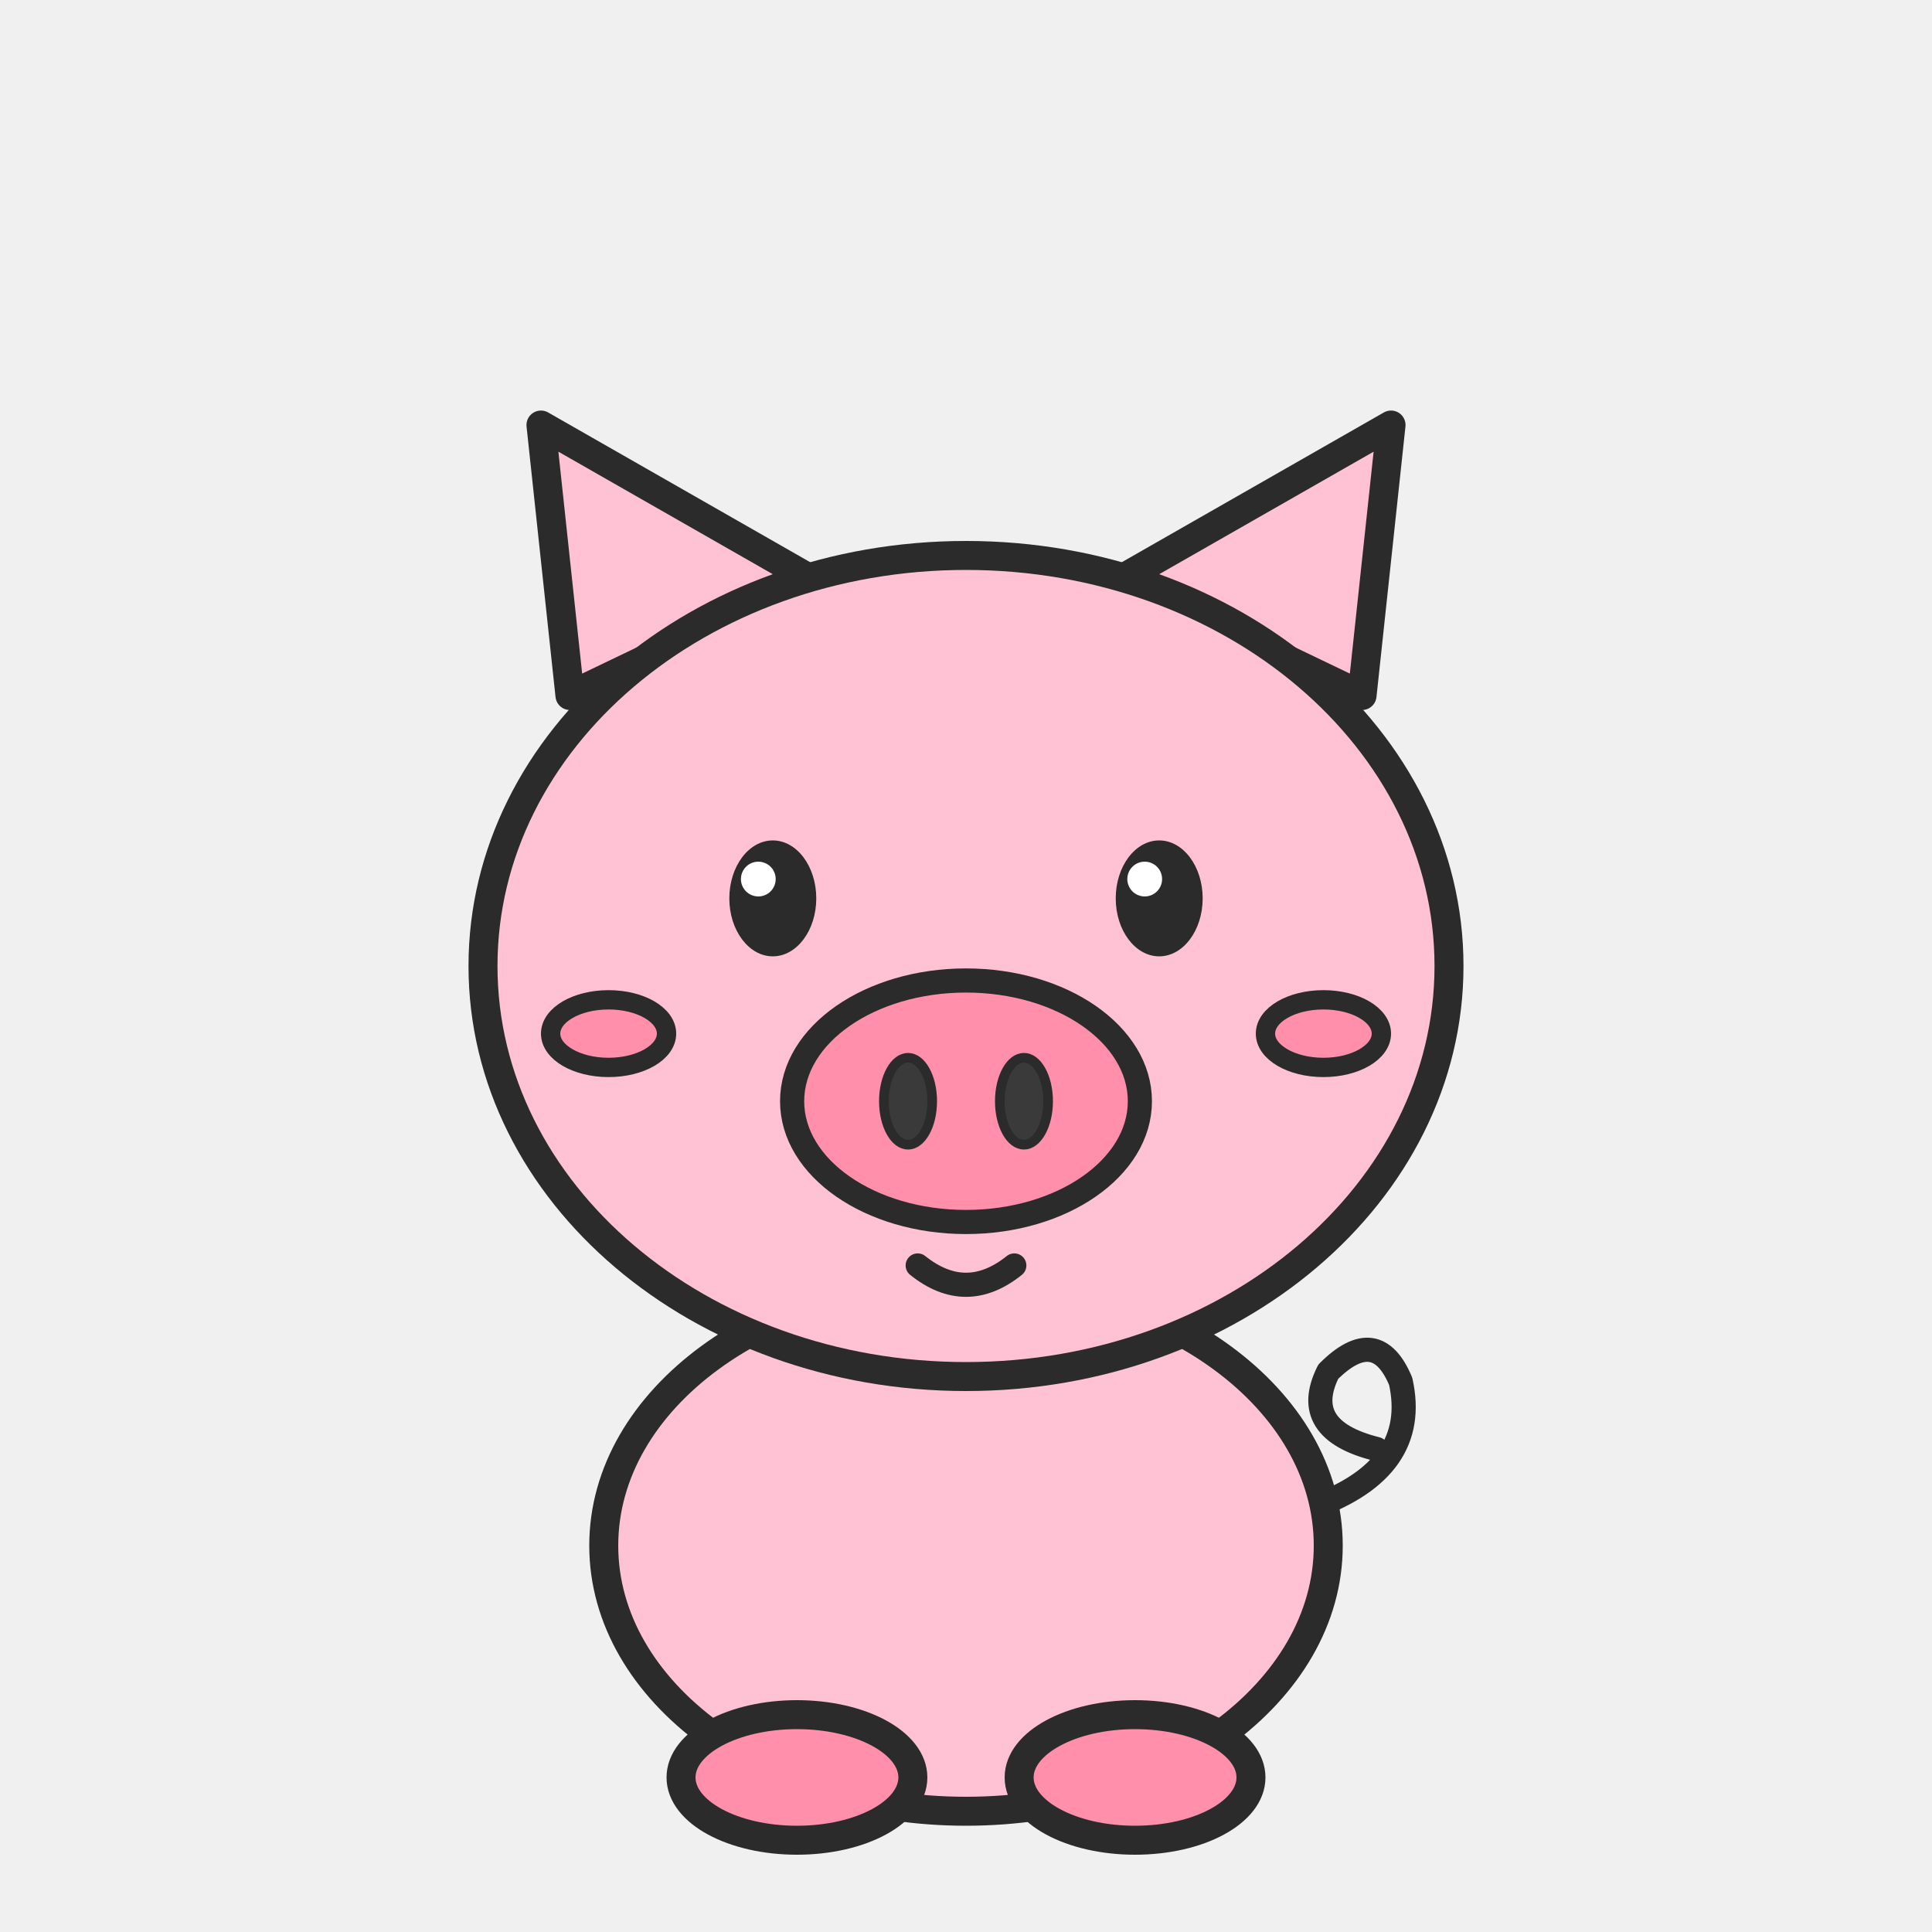
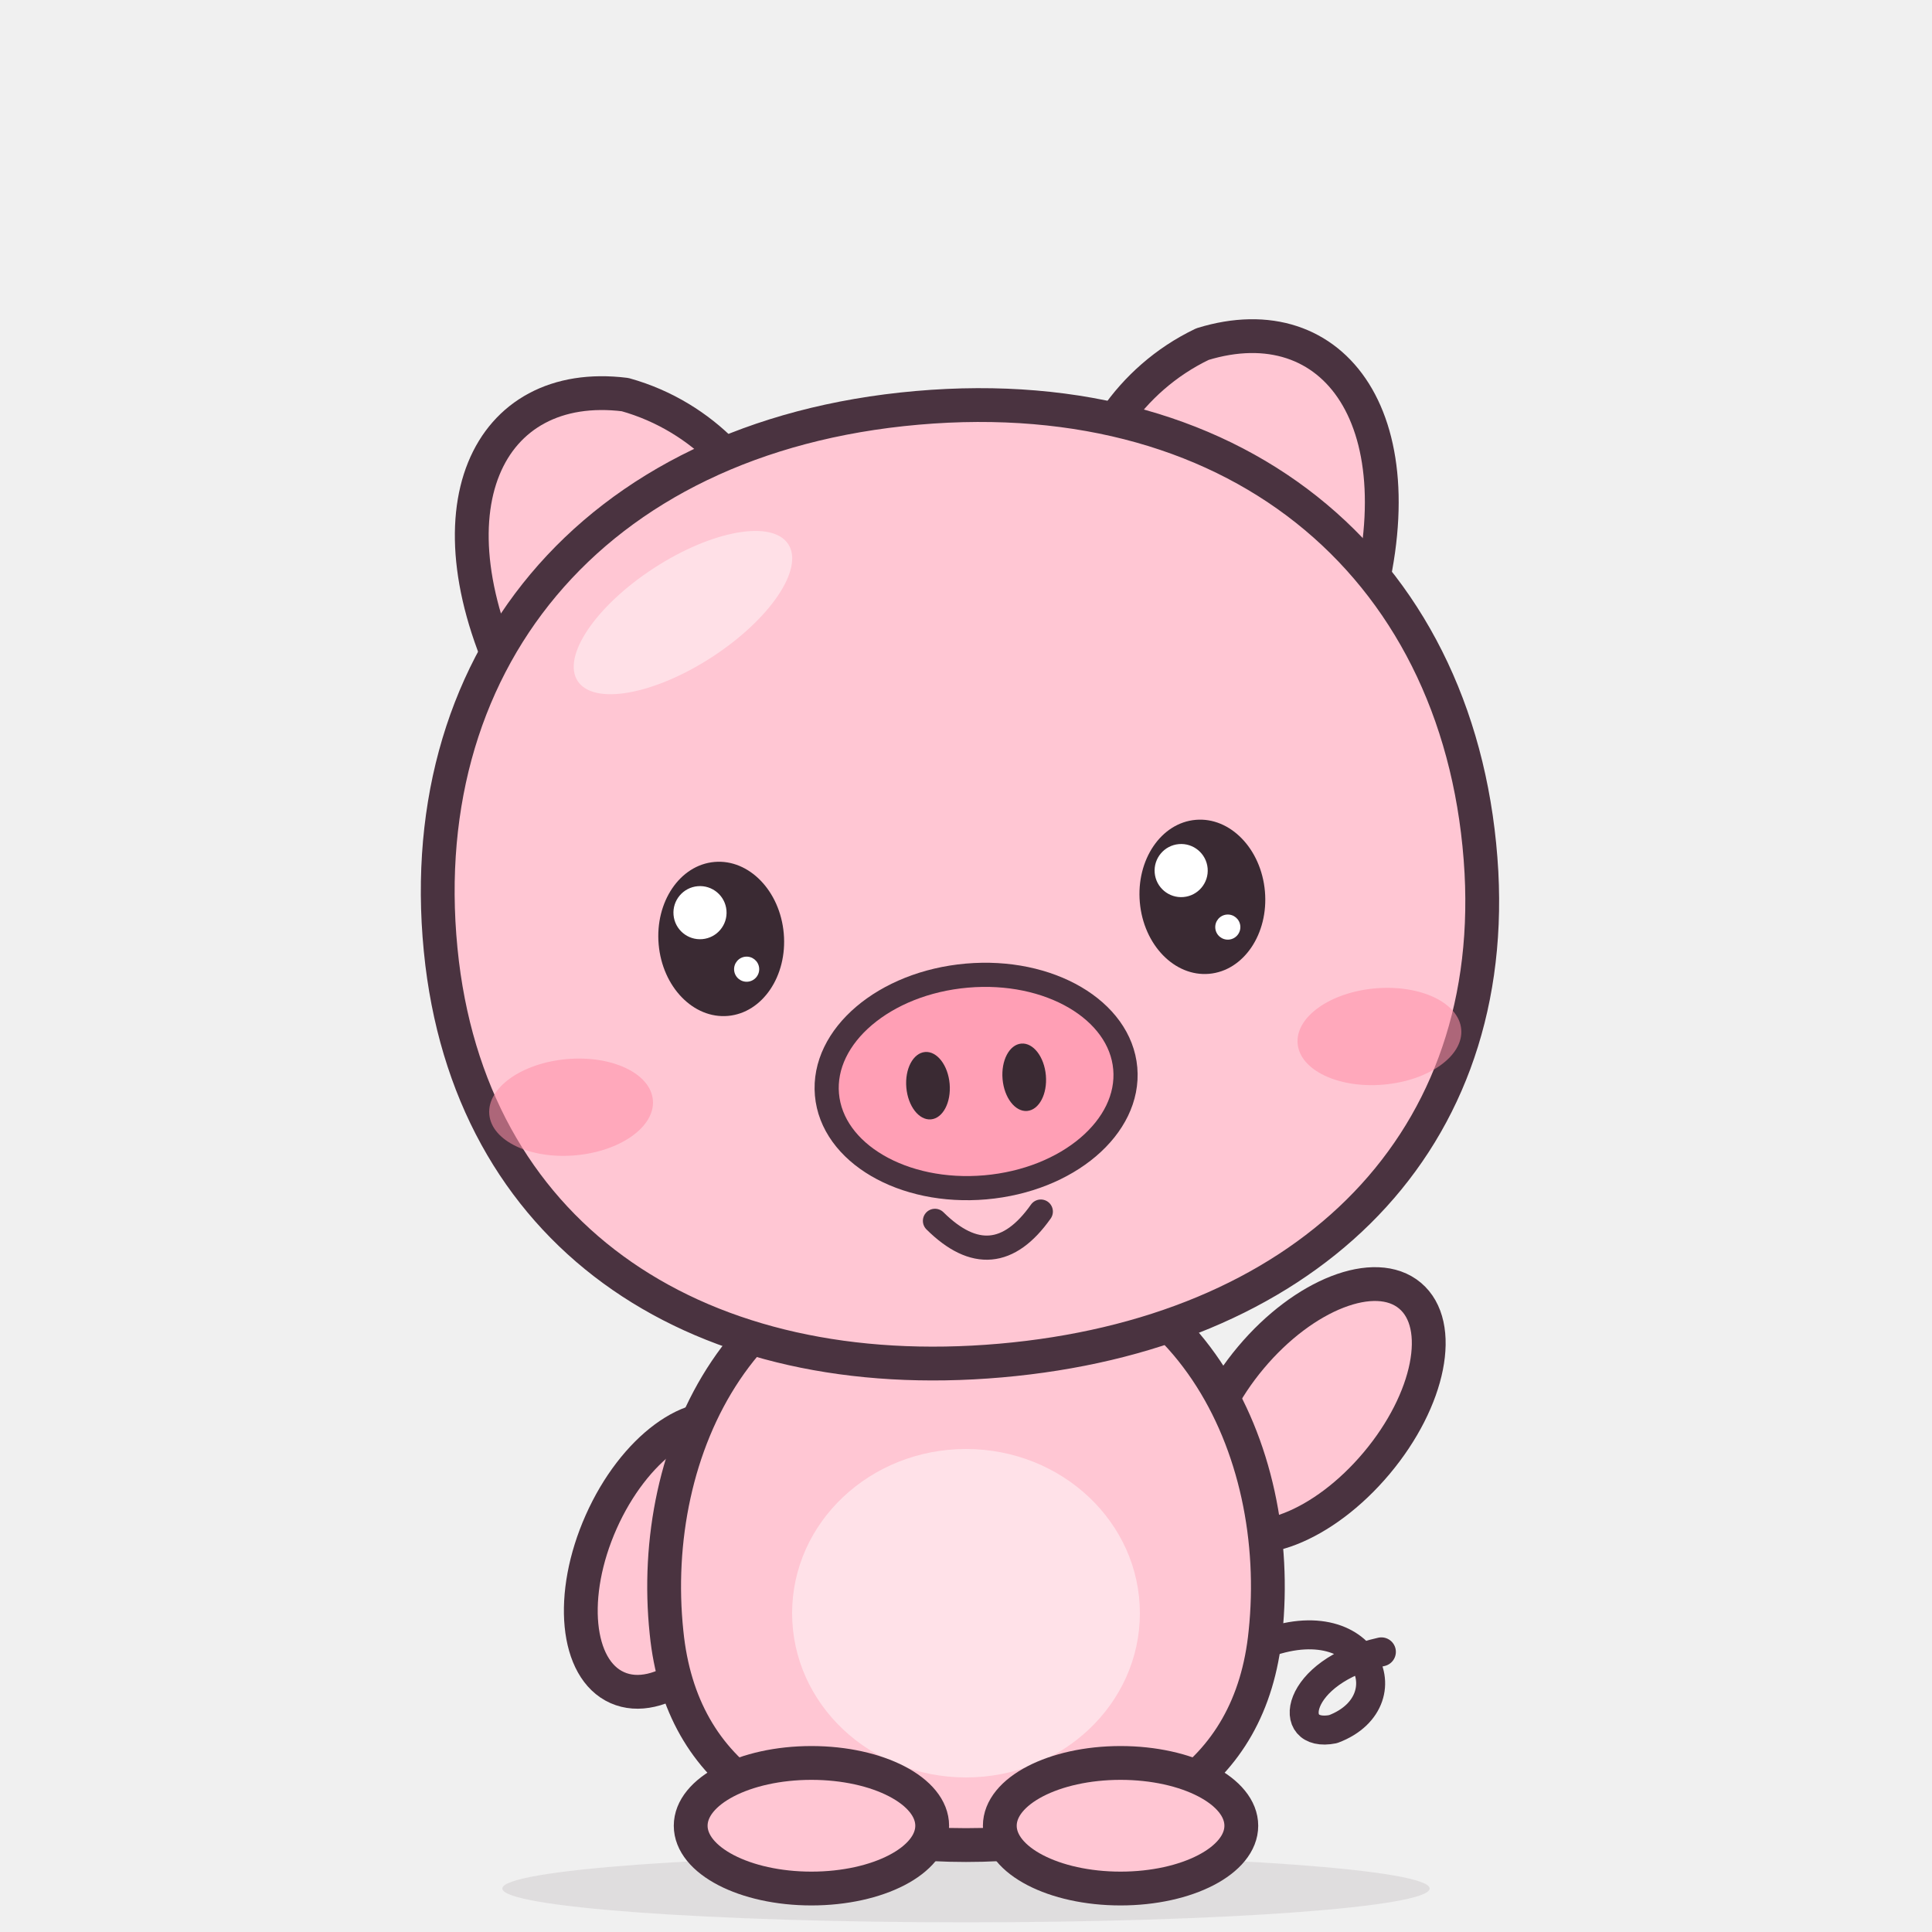
<svg xmlns="http://www.w3.org/2000/svg" viewBox="0 0 400 400">
-   <path d="M272 312 q22 -8 18 -26 q-5 -12 -15 -2 q-6 12 10 16" fill="none" stroke="#2b2b2b" stroke-width="5" stroke-linejoin="round" stroke-linecap="round" />
-   <ellipse cx="200" cy="320" rx="75" ry="55" fill="#ffc2d4" stroke="#2b2b2b" stroke-width="6" stroke-linejoin="round" stroke-linecap="round" />
-   <ellipse cx="165" cy="368" rx="24" ry="13" fill="#ff8fab" stroke="#2b2b2b" stroke-width="6" stroke-linejoin="round" stroke-linecap="round" />
-   <ellipse cx="235" cy="368" rx="24" ry="13" fill="#ff8fab" stroke="#2b2b2b" stroke-width="6" stroke-linejoin="round" stroke-linecap="round" />
-   <path d="M118 144 L112 88 L168 120 Z" fill="#ffc2d4" stroke="#2b2b2b" stroke-width="6" stroke-linejoin="round" stroke-linecap="round" />
-   <path d="M282 144 L288 88 L232 120 Z" fill="#ffc2d4" stroke="#2b2b2b" stroke-width="6" stroke-linejoin="round" stroke-linecap="round" />
-   <ellipse cx="200" cy="200" rx="100" ry="85" fill="#ffc2d4" stroke="#2b2b2b" stroke-width="6" stroke-linejoin="round" stroke-linecap="round" />
-   <ellipse cx="200" cy="228" rx="36" ry="25" fill="#ff8fab" stroke="#2b2b2b" stroke-width="5" stroke-linejoin="round" stroke-linecap="round" />
-   <ellipse cx="188" cy="228" rx="5" ry="9" fill="#3a3a3a" stroke="#2b2b2b" stroke-width="2" stroke-linejoin="round" stroke-linecap="round" />
-   <ellipse cx="212" cy="228" rx="5" ry="9" fill="#3a3a3a" stroke="#2b2b2b" stroke-width="2" stroke-linejoin="round" stroke-linecap="round" />
-   <ellipse cx="160" cy="186" rx="9" ry="12" fill="#2b2b2b" />
-   <circle cx="157" cy="182" r="3.6" fill="#fff" />
-   <ellipse cx="240" cy="186" rx="9" ry="12" fill="#2b2b2b" />
-   <circle cx="237" cy="182" r="3.6" fill="#fff" />
-   <ellipse cx="126" cy="214" rx="12" ry="7" fill="#ff8fab" stroke="#2b2b2b" stroke-width="4" stroke-linejoin="round" stroke-linecap="round" />
-   <ellipse cx="274" cy="214" rx="12" ry="7" fill="#ff8fab" stroke="#2b2b2b" stroke-width="4" stroke-linejoin="round" stroke-linecap="round" />
-   <path d="M190 262 Q200 270 210 262" fill="none" stroke="#2b2b2b" stroke-width="5" stroke-linejoin="round" stroke-linecap="round" />
+   <ellipse data-c="1" cx="200" cy="391" rx="96" ry="7" fill="#4a3340" opacity=".1" />
+   <path d="M258 342 C282 330 292 352 276 358 C266 360 268 346 286 342" fill="none" stroke="#4a3340" stroke-width="6" stroke-linejoin="round" stroke-linecap="round" />
+   <ellipse cx="140" cy="322" rx="17" ry="30" fill="#ffc6d3" stroke="#4a3340" stroke-width="7" stroke-linejoin="round" stroke-linecap="round" transform="rotate(24 140 322)" />
+   <ellipse cx="272" cy="292" rx="17" ry="31" fill="#ffc6d3" stroke="#4a3340" stroke-width="7" stroke-linejoin="round" stroke-linecap="round" transform="rotate(40 272 292)" />
+   <path d="M200 258 C246 258 266 300 262 338 C259 368 236 382 200 382 C164 382 141 368 138 338 C134 300 154 258 200 258Z" fill="#ffc6d3" stroke="#4a3340" stroke-width="7" stroke-linejoin="round" stroke-linecap="round" />
+   <ellipse data-c="1" cx="200" cy="334" rx="36" ry="34" fill="#ffe1e8" />
+   <ellipse cx="168" cy="378" rx="25" ry="13" fill="#ffc6d3" stroke="#4a3340" stroke-width="7" stroke-linejoin="round" stroke-linecap="round" />
+   <ellipse cx="232" cy="378" rx="25" ry="13" fill="#ffc6d3" stroke="#4a3340" stroke-width="7" stroke-linejoin="round" stroke-linecap="round" />
+   <g transform="rotate(-5 200 200)">
+     <path d="M112 136 C96 96 112 70 140 76 C156 82 166 96 168 108 Z" fill="#ffc6d3" stroke="#4a3340" stroke-width="7" stroke-linejoin="round" stroke-linecap="round" />
+     <g transform="translate(400 0) scale(-1 1)">
+       <path d="M112 136 C96 96 112 70 140 76 C156 82 166 96 168 108 Z" fill="#ffc6d3" stroke="#4a3340" stroke-width="7" stroke-linejoin="round" stroke-linecap="round" />
+     </g>
+     <path d="M200 84 C268 84 310 128 308 190 C306 248 262 282 200 282 C138 282 94 248 92 190 C90 128 132 84 200 84Z" fill="#ffc6d3" stroke="#4a3340" stroke-width="7" stroke-linejoin="round" stroke-linecap="round" />
+     <ellipse data-c="1" cx="148" cy="122" rx="26" ry="11" fill="#fff" opacity=".45" transform="rotate(-28 148 122)" />
+     <ellipse data-k="1" cx="150" cy="190" rx="13" ry="16" fill="#3a2a33" />
+     <circle data-k="1" cx="146.1" cy="184.2" r="5.5" fill="#fff" />
+     <circle data-k="1" cx="154.7" cy="196.7" r="2.6" fill="#fff" />
+     <ellipse data-k="1" cx="250" cy="190" rx="13" ry="16" fill="#3a2a33" />
+     <circle data-k="1" cx="246.1" cy="184.2" r="5.5" fill="#fff" />
+     <circle data-k="1" cx="254.7" cy="196.7" r="2.6" fill="#fff" />
+     <ellipse data-c="1" cx="116" cy="222" rx="17" ry="10" fill="#ff8fa8" opacity=".55" />
+     <ellipse data-c="1" cx="284" cy="222" rx="17" ry="10" fill="#ff8fa8" opacity=".55" />
+     <ellipse cx="200" cy="224" rx="31" ry="22" fill="#ff9fb5" stroke="#4a3340" stroke-width="5" stroke-linejoin="round" stroke-linecap="round" />
+     <ellipse data-k="1" cx="190" cy="224" rx="4.5" ry="7" fill="#3a2a33" />
+     <ellipse data-k="1" cx="210" cy="224" rx="4.5" ry="7" fill="#3a2a33" />
+     <path d="M189 252 Q200 265 211 252" fill="none" stroke="#4a3340" stroke-width="5" stroke-linejoin="round" stroke-linecap="round" />
+   </g>
</svg>
